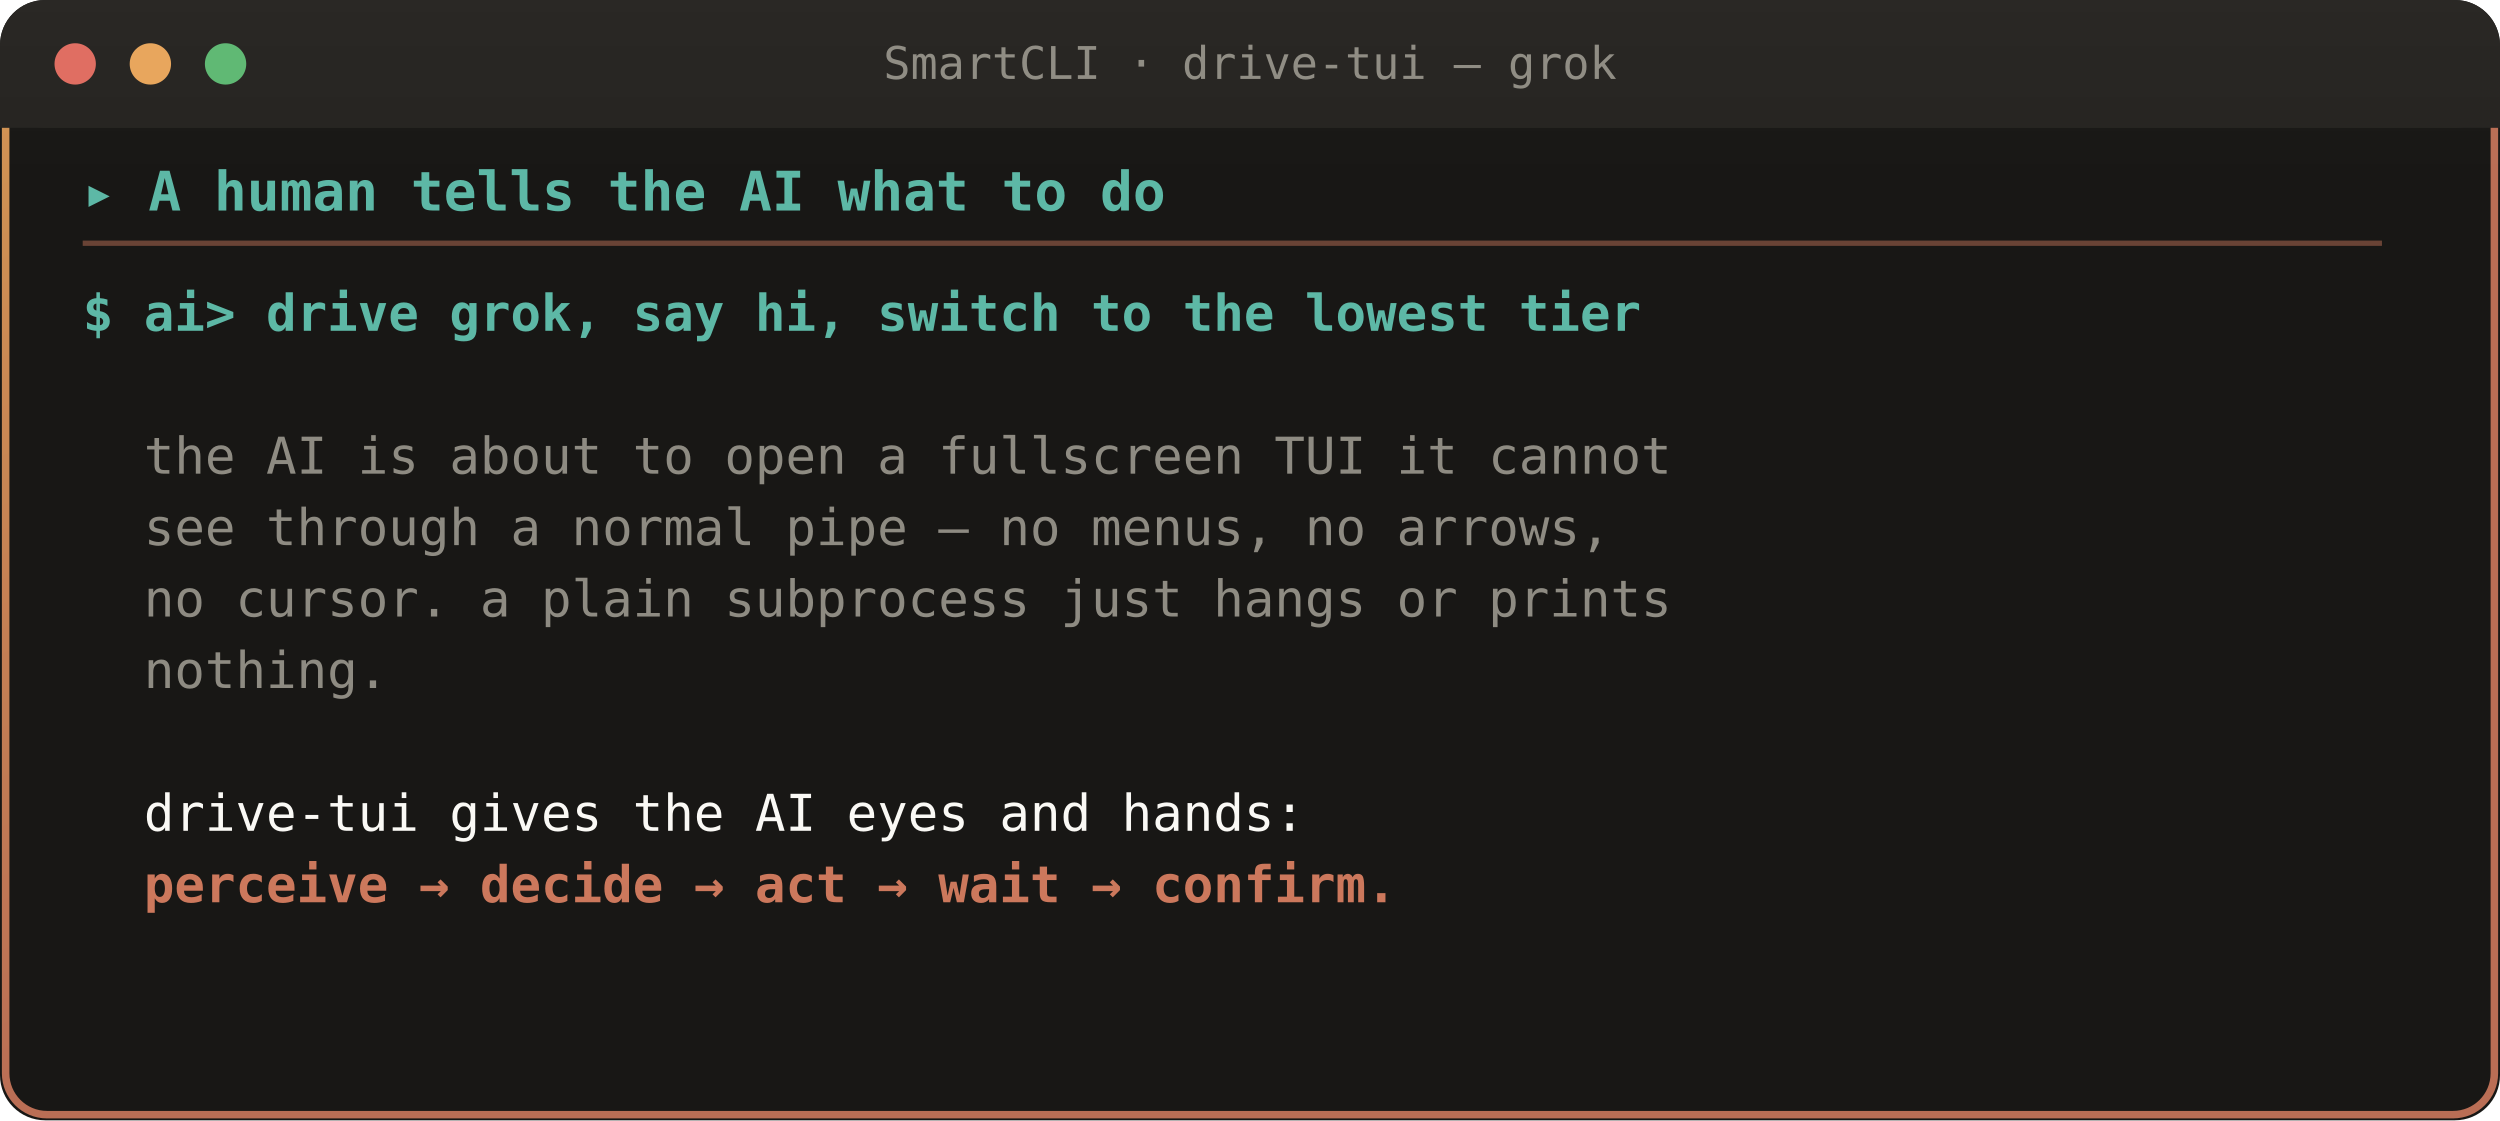
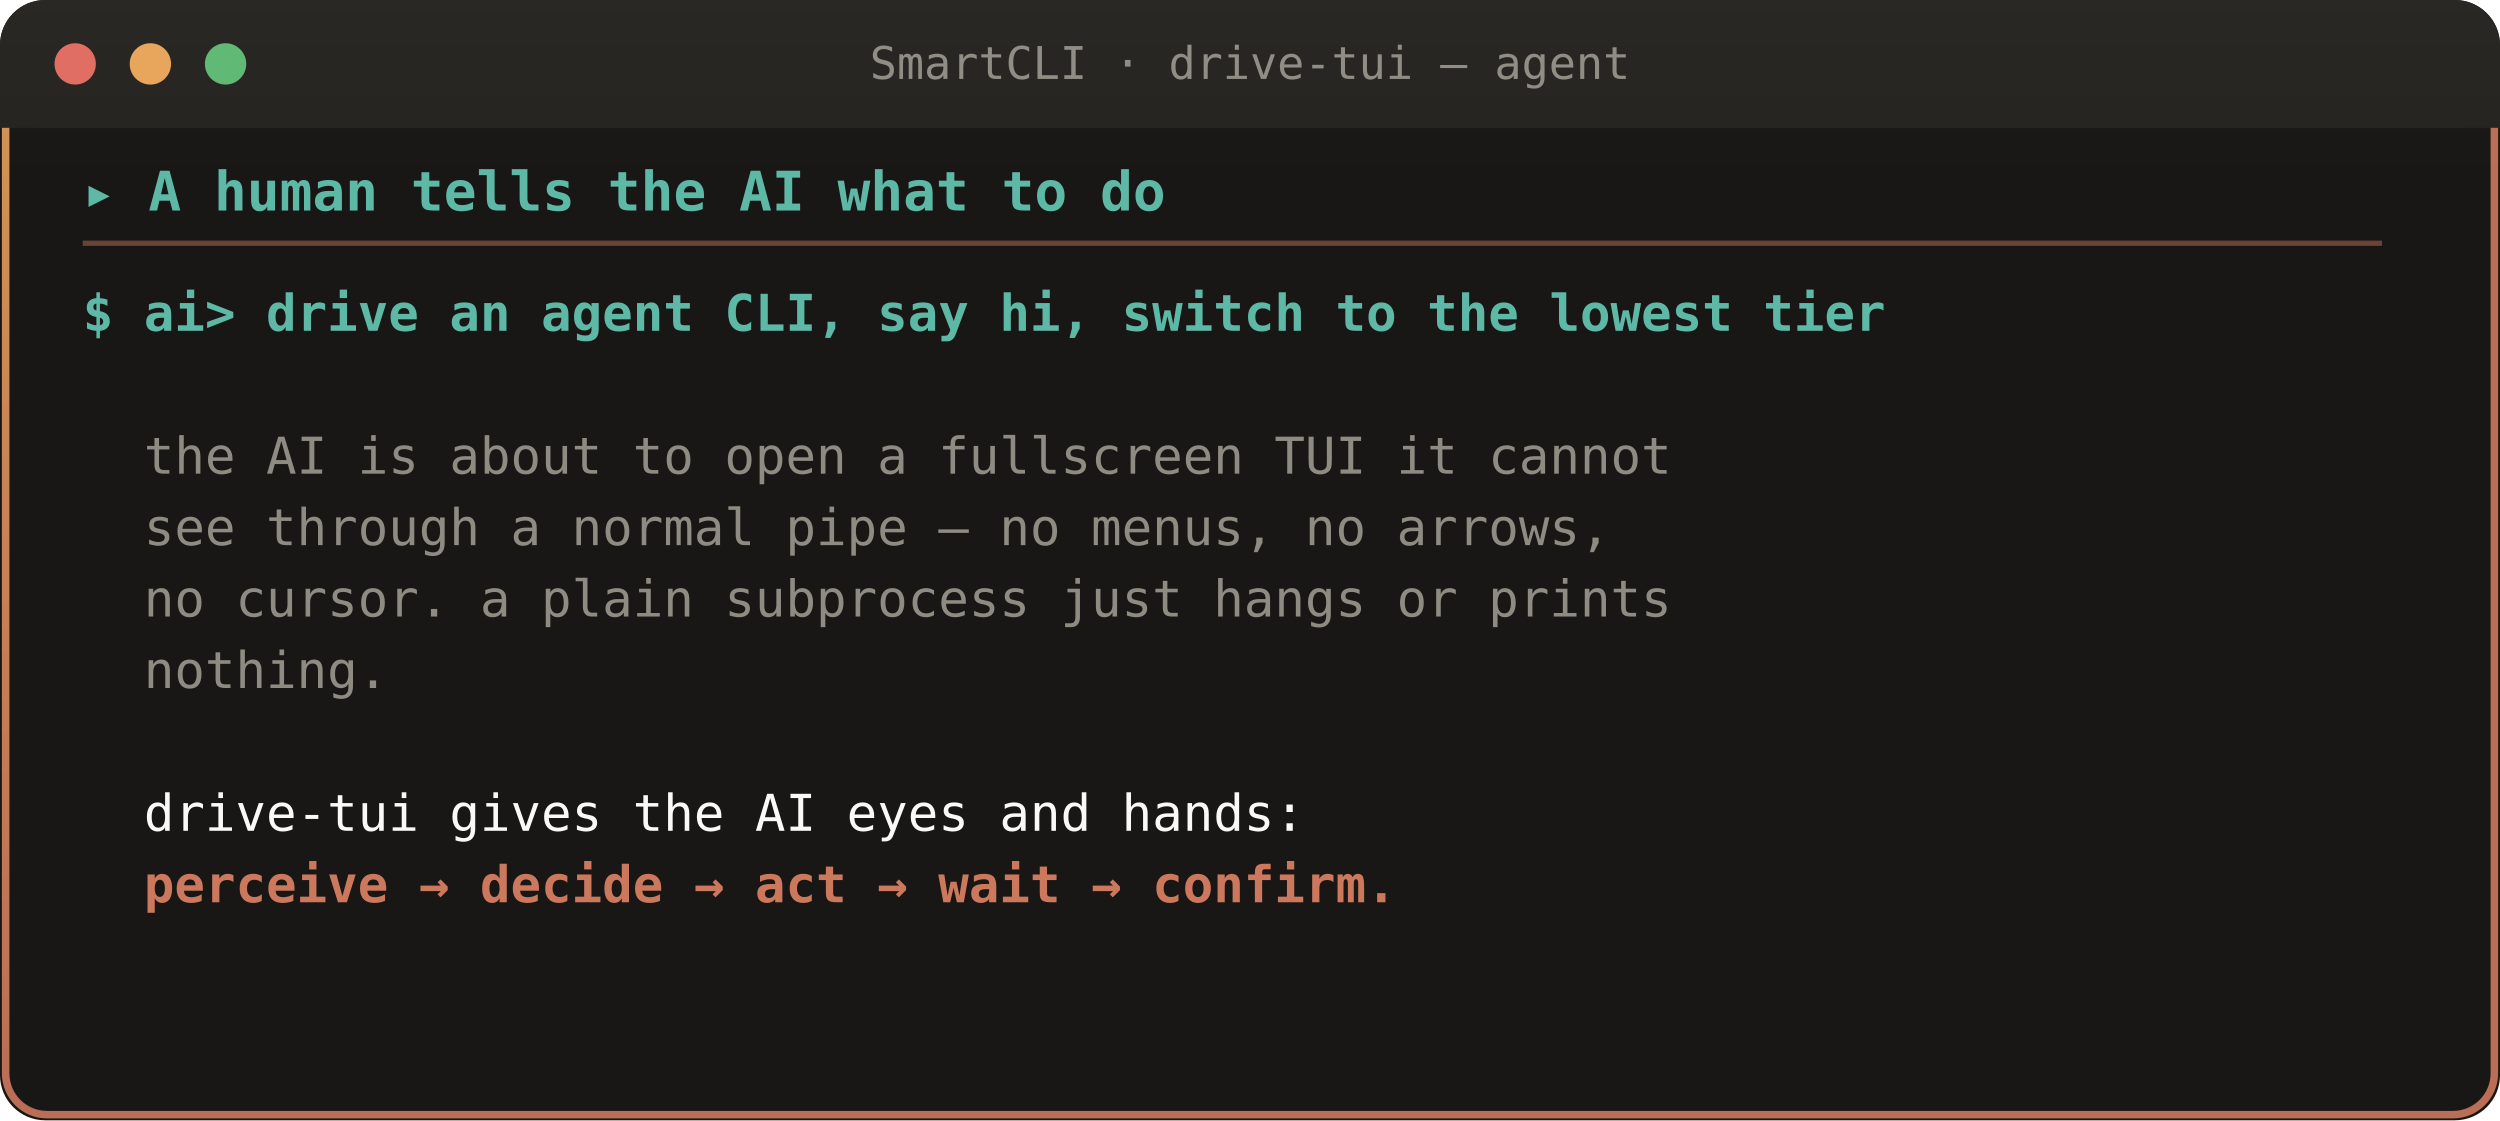
- <svg xmlns="http://www.w3.org/2000/svg" viewBox="0 0 665 298" width="665" height="298" role="img" aria-label="SmartCLI drive-tui demo: an AI perceiving and driving the grok TUI">
+ <svg xmlns="http://www.w3.org/2000/svg" viewBox="0 0 665 298" width="665" height="298" role="img" aria-label="SmartCLI drive-tui demo: an AI perceiving and driving an agent CLI TUI">
  <defs>
    <linearGradient id="border" x1="0" y1="0" x2="1" y2="1">
      <stop offset="0%" stop-color="#e8a55a" />
      <stop offset="50%" stop-color="#cc785c" />
      <stop offset="100%" stop-color="#cc785c" />
    </linearGradient>
    <linearGradient id="scan" x1="0" y1="0" x2="0" y2="1">
      <stop offset="0%" stop-color="#ffffff" stop-opacity="0.04" />
      <stop offset="100%" stop-color="#ffffff" stop-opacity="0" />
    </linearGradient>
    <filter id="glow" x="-20%" y="-20%" width="140%" height="140%">
      <feGaussianBlur stdDeviation="2.2" result="b" />
      <feMerge>
        <feMergeNode in="b" />
        <feMergeNode in="SourceGraphic" />
      </feMerge>
    </filter>
  </defs>
  <rect x="0" y="0" width="665" height="298" rx="12" fill="#181715" />
  <rect x="1.5" y="1.5" width="662" height="295" rx="11" fill="none" stroke="url(#border)" stroke-width="2" opacity="0.9" />
  <rect x="0" y="0" width="665" height="34" rx="12" fill="#252320" />
  <rect x="0" y="22" width="665" height="12" fill="#252320" />
  <circle cx="20" cy="17" r="5.5" fill="#e06c60" />
  <circle cx="40" cy="17" r="5.5" fill="#e8a55a" />
  <circle cx="60" cy="17" r="5.5" fill="#5db872" />
-   <text x="332.5" y="21" text-anchor="middle" font-family="monospace" font-size="12" fill="#8e8b82">SmartCLI · drive-tui — grok</text>
+   <text x="332.5" y="21" text-anchor="middle" font-family="monospace" font-size="12" fill="#8e8b82">SmartCLI · drive-tui — agent</text>
  <rect x="0" y="0" width="665" height="46" fill="url(#scan)" opacity="0.6">
    <animate attributeName="y" values="34;298;34" dur="15.0s" repeatCount="indefinite" />
  </rect>
  <g opacity="1">
    <animate attributeName="opacity" values="0;0;1;1;0;0" keyTimes="0;0;0.023;0.177;0.2;1" dur="15.0s" repeatCount="indefinite" calcMode="linear" />
    <text x="22" y="56" font-family="monospace" font-size="14.5" font-weight="700" fill="#5db8a6">▸ A human tells the AI what to do</text>
    <rect x="22" y="64" width="611.6" height="1.4" fill="#cc785c" opacity="0.45" />
-     <text x="22" y="88" font-family="monospace" font-size="13.5" font-weight="700" fill="#5db8a6" xml:space="preserve">$ ai&gt; drive grok, say hi, switch to the lowest tier</text>
+     <text x="22" y="88" font-family="monospace" font-size="13.5" font-weight="700" fill="#5db8a6" xml:space="preserve">$ ai&gt; drive an agent CLI, say hi, switch to the lowest tier</text>
    <text x="22" y="107" font-family="monospace" font-size="13.5" font-weight="400" fill="#faf9f5" xml:space="preserve" />
    <text x="22" y="126" font-family="monospace" font-size="13.5" font-weight="400" fill="#8e8b82" xml:space="preserve">  the AI is about to open a fullscreen TUI it cannot</text>
    <text x="22" y="145" font-family="monospace" font-size="13.5" font-weight="400" fill="#8e8b82" xml:space="preserve">  see through a normal pipe — no menus, no arrows,</text>
    <text x="22" y="164" font-family="monospace" font-size="13.5" font-weight="400" fill="#8e8b82" xml:space="preserve">  no cursor. a plain subprocess just hangs or prints</text>
    <text x="22" y="183" font-family="monospace" font-size="13.5" font-weight="400" fill="#8e8b82" xml:space="preserve">  nothing.</text>
    <text x="22" y="202" font-family="monospace" font-size="13.5" font-weight="400" fill="#faf9f5" xml:space="preserve" />
    <text x="22" y="221" font-family="monospace" font-size="13.5" font-weight="400" fill="#faf9f5" xml:space="preserve">  drive-tui gives the AI eyes and hands:</text>
    <text x="22" y="240" font-family="monospace" font-size="13.5" font-weight="700" fill="#cc785c" xml:space="preserve">  perceive → decide → act → wait → confirm.</text>
  </g>
  <g opacity="0">
    <animate attributeName="opacity" values="0;0;1;1;0;0" keyTimes="0;0.2;0.223;0.377;0.4;1" dur="15.0s" repeatCount="indefinite" calcMode="linear" />
    <text x="22" y="56" font-family="monospace" font-size="14.5" font-weight="700" fill="#5db8a6">▸ perceive  →  a semantic snapshot of the live screen</text>
    <rect x="22" y="64" width="611.6" height="1.4" fill="#cc785c" opacity="0.45" />
-     <text x="22" y="88" font-family="monospace" font-size="13.5" font-weight="400" fill="#8e8b82" xml:space="preserve">[screen 30x100] cursor=r25c6  title="grok"  [stable]</text>
+     <text x="22" y="88" font-family="monospace" font-size="13.5" font-weight="400" fill="#8e8b82" xml:space="preserve">[screen 30x100] cursor=r25c6  title="agent"  [stable]</text>
    <text x="22" y="107" font-family="monospace" font-size="13.5" font-weight="400" fill="#cc785c" xml:space="preserve">  ╭────────────────────────────────────────╮</text>
-     <text x="22" y="126" font-family="monospace" font-size="13.5" font-weight="400" fill="#cc785c" xml:space="preserve">  │  Grok Build Beta  0.2.99               │</text>
-     <text x="22" y="145" font-family="monospace" font-size="13.5" font-weight="400" fill="#faf9f5" xml:space="preserve">  │  Grok 4.5 is here!                     │</text>
+     <text x="22" y="126" font-family="monospace" font-size="13.5" font-weight="400" fill="#cc785c" xml:space="preserve">  │  Agent Build Beta  0.2.99              │</text>
+     <text x="22" y="145" font-family="monospace" font-size="13.5" font-weight="400" fill="#faf9f5" xml:space="preserve">  │  Fable 5 is here!                      │</text>
    <text x="22" y="164" font-family="monospace" font-size="13.5" font-weight="400" fill="#faf9f5" xml:space="preserve">  │  New worktree                    ctrl+w│</text>
    <text x="22" y="183" font-family="monospace" font-size="13.5" font-weight="400" fill="#faf9f5" xml:space="preserve">  │  Resume session                  ctrl+s│</text>
    <text x="22" y="202" font-family="monospace" font-size="13.5" font-weight="400" fill="#cc785c" xml:space="preserve">  ╰────────────────────────────────────────╯</text>
    <text x="22" y="221" font-family="monospace" font-size="13.5" font-weight="400" fill="#5db8a6" xml:space="preserve">  ❯ _</text>
-     <text x="22" y="240" font-family="monospace" font-size="13.5" font-weight="400" fill="#cc785c" xml:space="preserve">  Grok 4.5 (high) · always-approve</text>
+     <text x="22" y="240" font-family="monospace" font-size="13.5" font-weight="400" fill="#cc785c" xml:space="preserve">  Fable 5 (high) · always-approve</text>
  </g>
  <g opacity="0">
    <animate attributeName="opacity" values="0;0;1;1;0;0" keyTimes="0;0.4;0.423;0.577;0.6;1" dur="15.0s" repeatCount="indefinite" calcMode="linear" />
    <text x="22" y="56" font-family="monospace" font-size="14.5" font-weight="700" fill="#5db8a6">▸ act  →  type 你好 and read the reply</text>
    <rect x="22" y="64" width="611.6" height="1.4" fill="#cc785c" opacity="0.45" />
    <text x="22" y="88" font-family="monospace" font-size="13.5" font-weight="700" fill="#5db8a6" xml:space="preserve">  ❯ 你好                                  9:36 AM</text>
    <text x="22" y="107" font-family="monospace" font-size="13.5" font-weight="400" fill="#faf9f5" xml:space="preserve" />
    <text x="22" y="126" font-family="monospace" font-size="13.5" font-weight="400" fill="#8e8b82" xml:space="preserve">  ◆ Thought for 0.1s</text>
-     <text x="22" y="145" font-family="monospace" font-size="13.5" font-weight="400" fill="#faf9f5" xml:space="preserve">  你好！我是 Grok，可以帮你处理 SmartCLI 项目里的</text>
+     <text x="22" y="145" font-family="monospace" font-size="13.5" font-weight="400" fill="#faf9f5" xml:space="preserve">  你好！我是助手,可以帮你处理 SmartCLI 项目里的</text>
    <text x="22" y="164" font-family="monospace" font-size="13.5" font-weight="400" fill="#faf9f5" xml:space="preserve">  开发任务，比如写代码、查 bug、跑测试。</text>
    <text x="22" y="183" font-family="monospace" font-size="13.5" font-weight="400" fill="#faf9f5" xml:space="preserve">  今天想做什么？</text>
    <text x="22" y="202" font-family="monospace" font-size="13.5" font-weight="400" fill="#8e8b82" xml:space="preserve">  Worked for 2.0s.</text>
    <text x="22" y="221" font-family="monospace" font-size="13.5" font-weight="400" fill="#faf9f5" xml:space="preserve" />
-     <text x="22" y="240" font-family="monospace" font-size="13.5" font-weight="400" fill="#cc785c" xml:space="preserve">  Grok 4.5 (high) · always-approve</text>
+     <text x="22" y="240" font-family="monospace" font-size="13.5" font-weight="400" fill="#cc785c" xml:space="preserve">  Fable 5 (high) · always-approve</text>
  </g>
  <g opacity="0">
    <animate attributeName="opacity" values="0;0;1;1;0;0" keyTimes="0;0.6;0.623;0.777;0.8;1" dur="15.0s" repeatCount="indefinite" calcMode="linear" />
    <text x="22" y="56" font-family="monospace" font-size="14.5" font-weight="700" fill="#5db8a6">▸ act  →  arrow keys navigate the /model picker</text>
    <rect x="22" y="64" width="611.6" height="1.4" fill="#cc785c" opacity="0.45" />
    <text x="22" y="88" font-family="monospace" font-size="13.5" font-weight="400" fill="#8e8b82" xml:space="preserve">  /model  ──  choose model, then effort</text>
    <text x="22" y="107" font-family="monospace" font-size="13.5" font-weight="400" fill="#faf9f5" xml:space="preserve" />
    <text x="22" y="126" font-family="monospace" font-size="13.5" font-weight="400" fill="#8e8b82" xml:space="preserve">    High Effort (active)   extensive reasoning</text>
    <text x="22" y="145" font-family="monospace" font-size="13.5" font-weight="400" fill="#8e8b82" xml:space="preserve">    Medium Effort          balanced</text>
    <text x="22" y="164" font-family="monospace" font-size="13.5" font-weight="700" fill="#5db8a6" xml:space="preserve">  ❯ Low Effort              quick, fast</text>
    <text x="22" y="183" font-family="monospace" font-size="13.5" font-weight="400" fill="#faf9f5" xml:space="preserve" />
    <text x="22" y="202" font-family="monospace" font-size="13.5" font-weight="400" fill="#5db872" xml:space="preserve">  keys: Down Down → highlight moved to Low  ✓</text>
    <text x="22" y="221" font-family="monospace" font-size="13.5" font-weight="400" fill="#faf9f5" xml:space="preserve" />
-     <text x="22" y="240" font-family="monospace" font-size="13.5" font-weight="400" fill="#cc785c" xml:space="preserve">  Grok 4.5 (high) · always-approve</text>
+     <text x="22" y="240" font-family="monospace" font-size="13.5" font-weight="400" fill="#cc785c" xml:space="preserve">  Fable 5 (high) · always-approve</text>
  </g>
  <g opacity="0">
    <animate attributeName="opacity" values="0;0;1;1;0;0" keyTimes="0;0.8;0.823;0.977;1;1" dur="15.0s" repeatCount="indefinite" calcMode="linear" />
    <text x="22" y="56" font-family="monospace" font-size="14.5" font-weight="700" fill="#5db8a6">▸ confirm  →  the tier actually changed</text>
    <rect x="22" y="64" width="611.6" height="1.4" fill="#cc785c" opacity="0.45" />
    <text x="22" y="88" font-family="monospace" font-size="13.5" font-weight="700" fill="#5db8a6" xml:space="preserve">  ❯ 你好                                  9:38 AM</text>
    <text x="22" y="107" font-family="monospace" font-size="13.5" font-weight="400" fill="#8e8b82" xml:space="preserve">  ◆ Thought for 0.0s</text>
    <text x="22" y="126" font-family="monospace" font-size="13.5" font-weight="400" fill="#faf9f5" xml:space="preserve">  你好！有什么需要帮忙的吗？</text>
    <text x="22" y="145" font-family="monospace" font-size="13.5" font-weight="400" fill="#8e8b82" xml:space="preserve">  Worked for 1.5s.</text>
    <text x="22" y="164" font-family="monospace" font-size="13.5" font-weight="400" fill="#faf9f5" xml:space="preserve" />
-     <text x="22" y="183" font-family="monospace" font-size="13.5" font-weight="700" fill="#5db872" xml:space="preserve">  Grok 4.5 (low) · always-approve            ✓</text>
+     <text x="22" y="183" font-family="monospace" font-size="13.5" font-weight="700" fill="#5db872" xml:space="preserve">  Fable 5 (low) · always-approve             ✓</text>
    <text x="22" y="202" font-family="monospace" font-size="13.5" font-weight="400" fill="#faf9f5" xml:space="preserve" />
    <text x="22" y="221" font-family="monospace" font-size="13.5" font-weight="700" fill="#cc785c" xml:space="preserve">  perceive → decide → act → wait → confirm</text>
    <text x="22" y="240" font-family="monospace" font-size="13.5" font-weight="400" fill="#8e8b82" xml:space="preserve">  driven like a human. never a blind sleep.</text>
  </g>
</svg>
